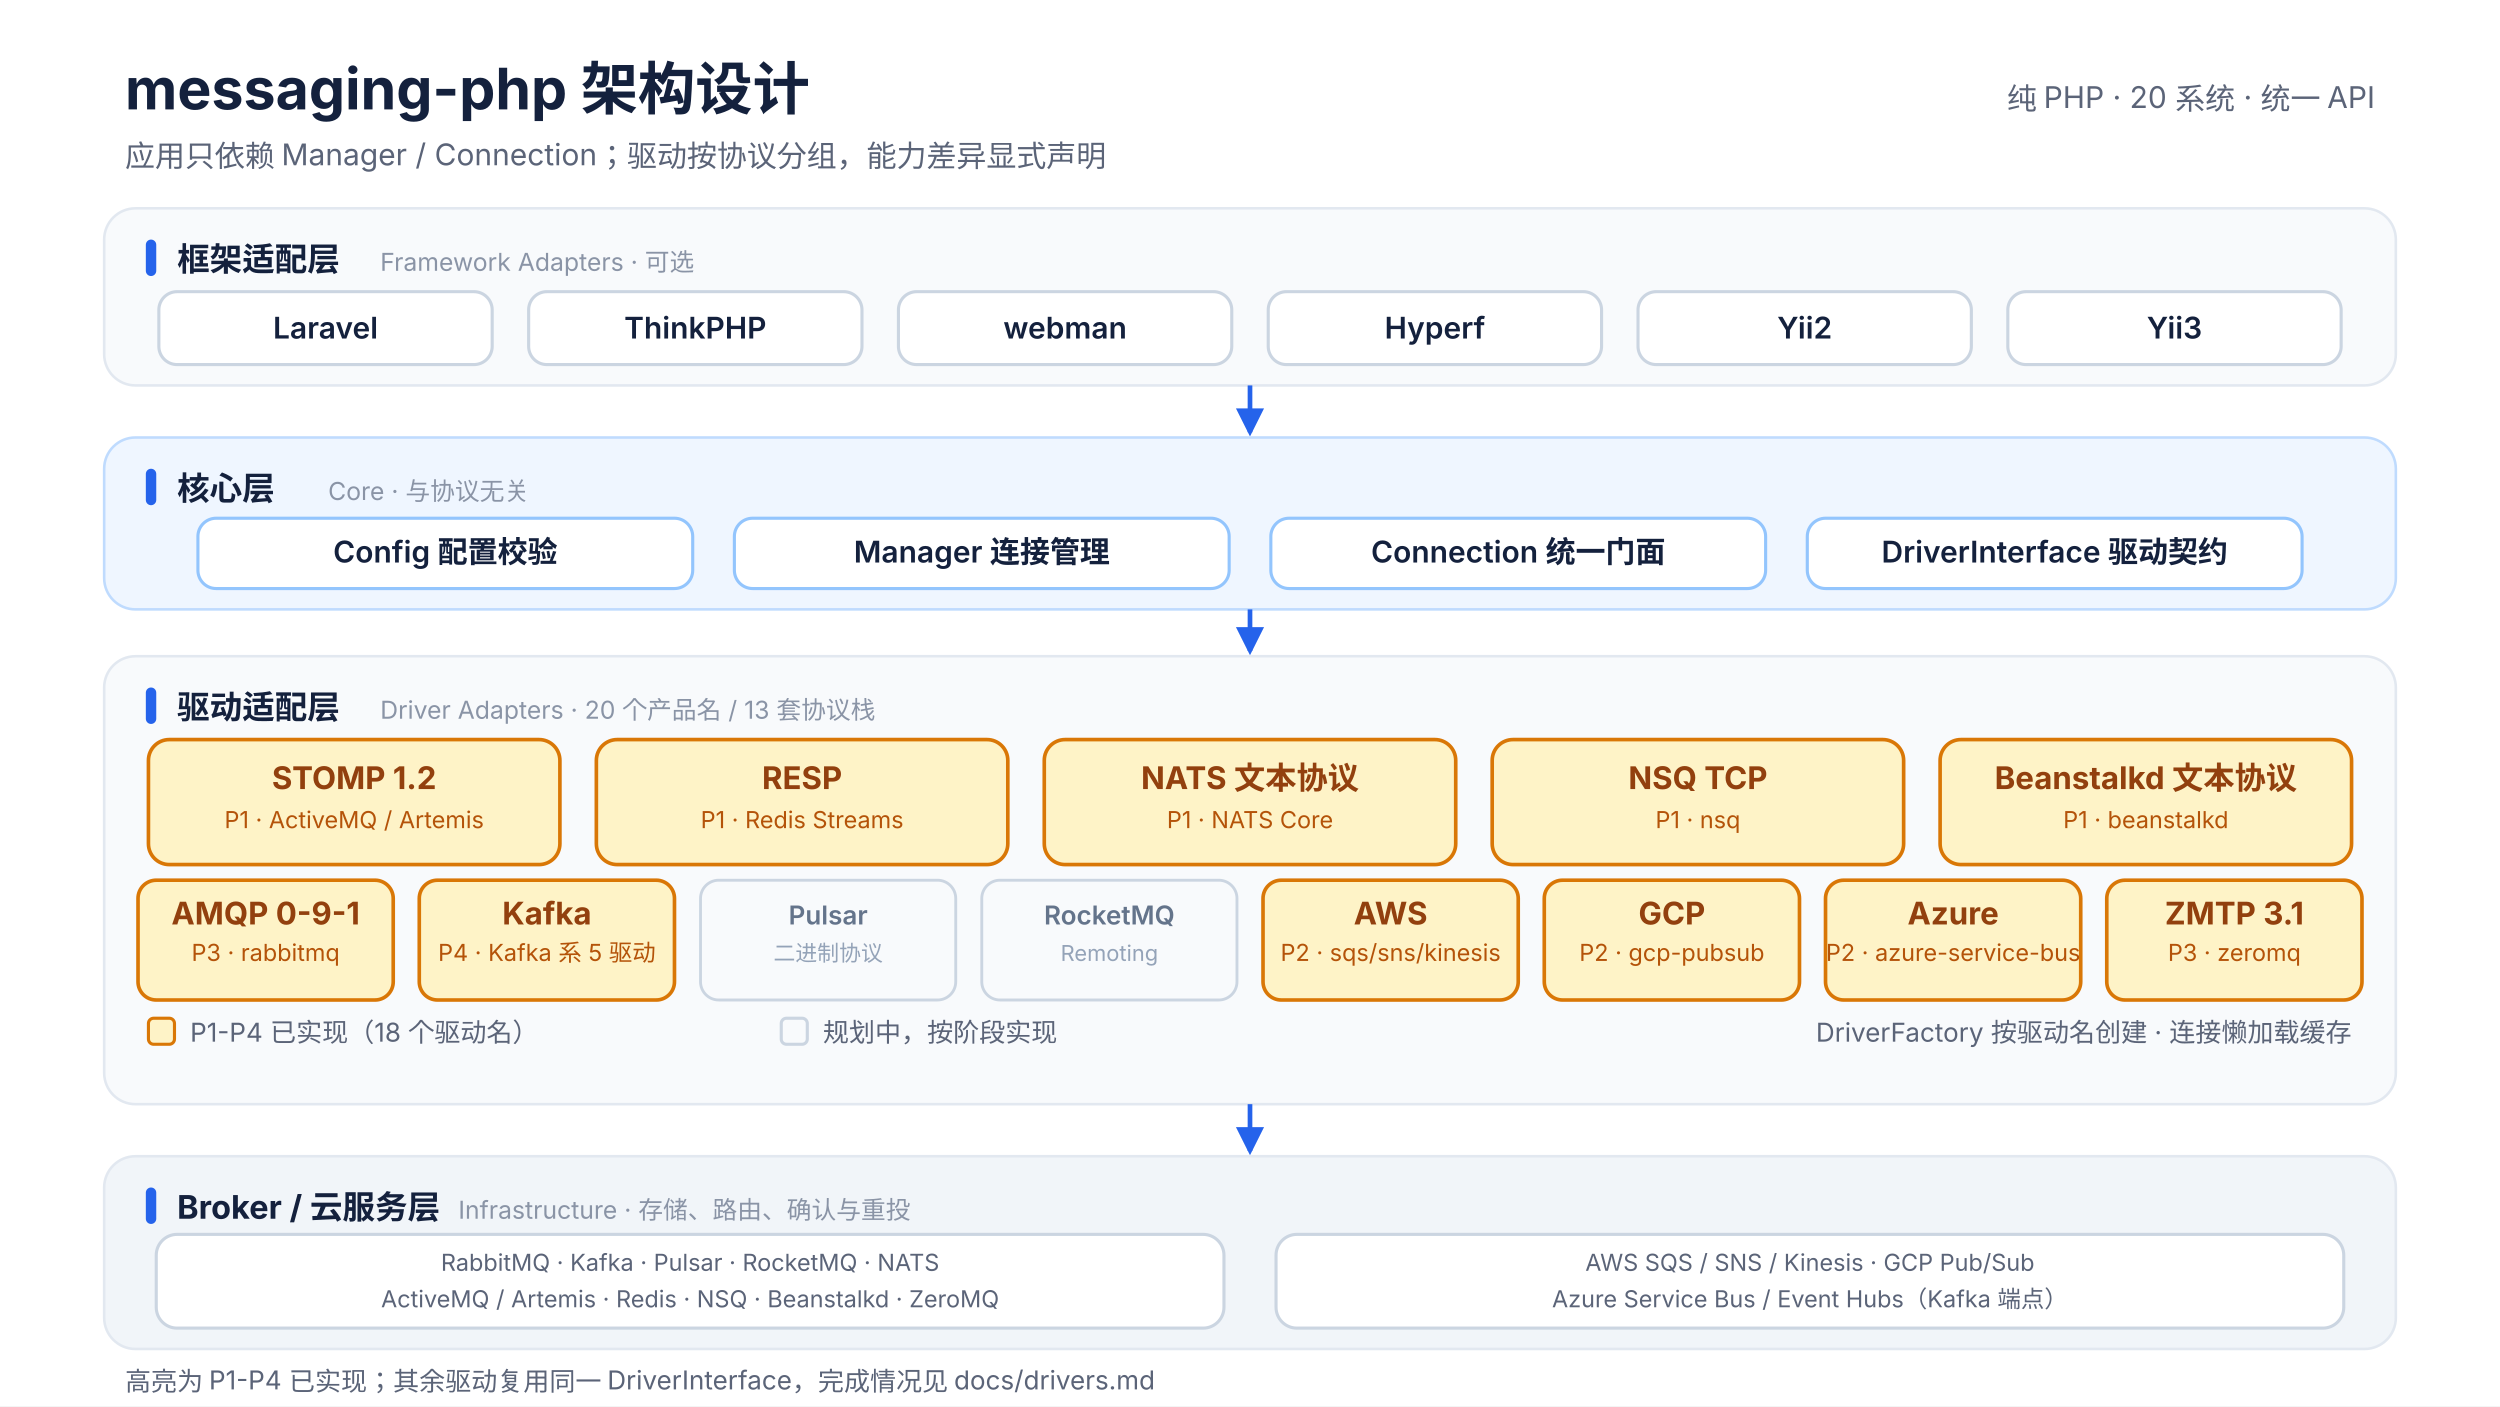
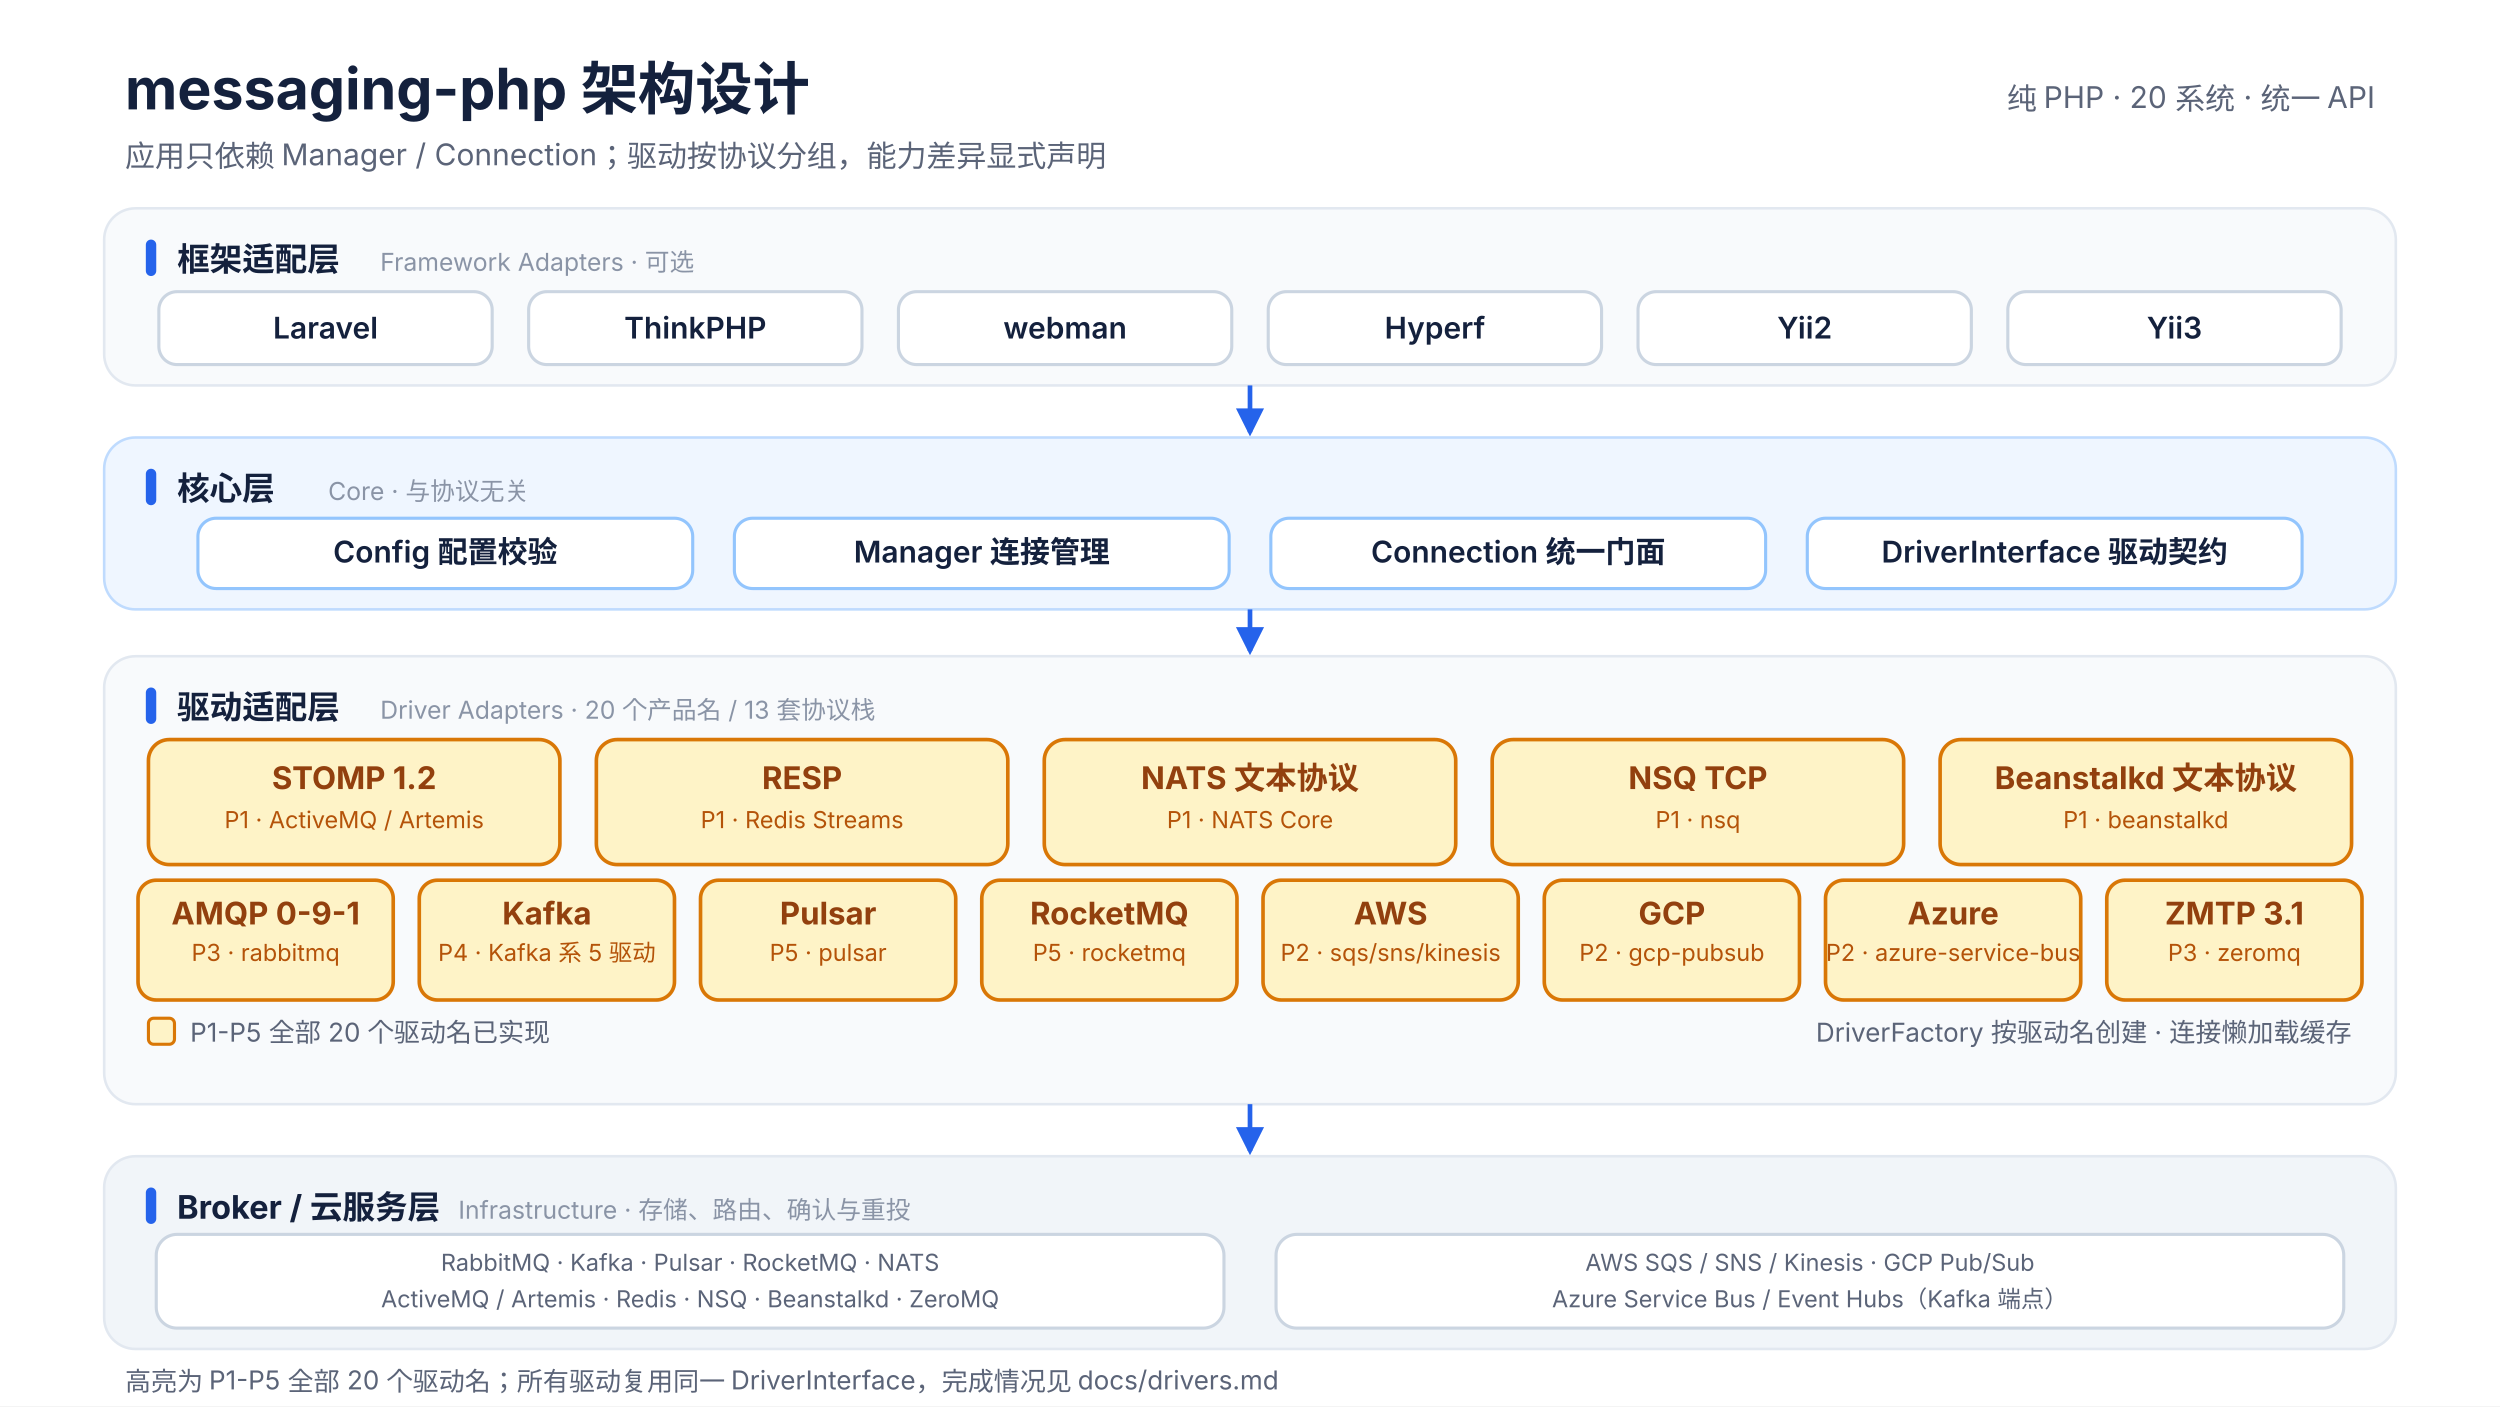
<svg xmlns="http://www.w3.org/2000/svg" width="960" height="540" viewBox="0 0 960 540" role="img" aria-labelledby="arch-title arch-desc">
  <style>
    text{font-family:system-ui,-apple-system,'Segoe UI','PingFang SC','Microsoft YaHei',sans-serif;fill:#14213D}
    .title{font-size:22px;font-weight:700}
    .sub{font-size:11.5px;fill:#5B6478}
    .lane{font-size:12.5px;font-weight:700}
    .lane-en{font-size:9.5px;fill:#8A94A6}
    .n{font-size:11.5px;font-weight:600}
    .ns{font-size:9px;fill:#5B6478}
    .p1n{font-size:12px;font-weight:700;fill:#92400E}
    .p1s{font-size:9px;fill:#B45309}
-     .plann{font-size:10px;font-weight:600;fill:#64748B}
-     .plans{font-size:8.4px;fill:#94A3B8}
    .note{font-size:10px;fill:#5B6478}
    .ctr{text-anchor:middle}
  </style>
  <defs>
    <marker id="arw-blue" viewBox="0 0 10 10" refX="8.5" refY="5" markerWidth="6" markerHeight="6" orient="auto">
      <path d="M0 0 10 5 0 10z" fill="#2563EB" />
    </marker>
    <marker id="arw-grey" viewBox="0 0 10 10" refX="8.5" refY="5" markerWidth="6" markerHeight="6" orient="auto">
      <path d="M0 0 10 5 0 10z" fill="#94A3B8" />
    </marker>
  </defs>
  <rect x="0" y="0" width="960" height="540" fill="#FFFFFF" />
  <text class="title" x="48" y="42">messaging-php 架构设计</text>
  <text class="sub" x="912" y="42" text-anchor="end">纯 PHP · 20 系统 · 统一 API</text>
  <text class="sub" x="48" y="64">应用只依赖 Manager / Connection；驱动按协议分组，能力差异显式声明</text>
  <rect x="40" y="80" width="880" height="68" rx="12" fill="#F8FAFC" stroke="#E2E8F0" />
  <rect x="56" y="92" width="4" height="14" rx="2" fill="#2563EB" />
  <text class="lane" x="68" y="104">框架适配层</text>
  <text class="lane-en" x="146" y="104">Framework Adapters · 可选</text>
  <g>
    <rect x="61" y="112" width="128" height="28" rx="7" fill="#FFFFFF" stroke="#CBD5E1" stroke-width="1.2" />
    <text class="n ctr" x="125" y="130">Laravel</text>
    <rect x="203" y="112" width="128" height="28" rx="7" fill="#FFFFFF" stroke="#CBD5E1" stroke-width="1.2" />
    <text class="n ctr" x="267" y="130">ThinkPHP</text>
    <rect x="345" y="112" width="128" height="28" rx="7" fill="#FFFFFF" stroke="#CBD5E1" stroke-width="1.2" />
    <text class="n ctr" x="409" y="130">webman</text>
    <rect x="487" y="112" width="128" height="28" rx="7" fill="#FFFFFF" stroke="#CBD5E1" stroke-width="1.2" />
    <text class="n ctr" x="551" y="130">Hyperf</text>
    <rect x="629" y="112" width="128" height="28" rx="7" fill="#FFFFFF" stroke="#CBD5E1" stroke-width="1.2" />
    <text class="n ctr" x="693" y="130">Yii2</text>
    <rect x="771" y="112" width="128" height="28" rx="7" fill="#FFFFFF" stroke="#CBD5E1" stroke-width="1.2" />
    <text class="n ctr" x="835" y="130">Yii3</text>
  </g>
  <line x1="480" y1="148" x2="480" y2="166" stroke="#2563EB" stroke-width="1.8" marker-end="url(#arw-blue)" />
  <rect x="40" y="168" width="880" height="66" rx="12" fill="#EFF6FF" stroke="#BFDBFE" />
  <rect x="56" y="180" width="4" height="14" rx="2" fill="#2563EB" />
  <text class="lane" x="68" y="192">核心层</text>
  <text class="lane-en" x="126" y="192">Core · 与协议无关</text>
  <g>
    <rect x="76" y="199" width="190" height="27" rx="7" fill="#FFFFFF" stroke="#93C5FD" stroke-width="1.2" />
    <text class="n ctr" x="171" y="216">Config 配置校验</text>
    <rect x="282" y="199" width="190" height="27" rx="7" fill="#FFFFFF" stroke="#93C5FD" stroke-width="1.2" />
    <text class="n ctr" x="377" y="216">Manager 连接管理</text>
    <rect x="488" y="199" width="190" height="27" rx="7" fill="#FFFFFF" stroke="#93C5FD" stroke-width="1.2" />
    <text class="n ctr" x="583" y="216">Connection 统一门面</text>
    <rect x="694" y="199" width="190" height="27" rx="7" fill="#FFFFFF" stroke="#93C5FD" stroke-width="1.2" />
    <text class="n ctr" x="789" y="216">DriverInterface 驱动契约</text>
  </g>
  <line x1="480" y1="234" x2="480" y2="250" stroke="#2563EB" stroke-width="1.8" marker-end="url(#arw-blue)" />
  <rect x="40" y="252" width="880" height="172" rx="12" fill="#F8FAFC" stroke="#E2E8F0" />
  <rect x="56" y="264" width="4" height="14" rx="2" fill="#2563EB" />
  <text class="lane" x="68" y="276">驱动适配层</text>
  <text class="lane-en" x="146" y="276">Driver Adapters · 20 个产品名 / 13 套协议栈</text>
  <g>
    <rect x="57" y="284" width="158" height="48" rx="8" fill="#FEF3C7" stroke="#D97706" stroke-width="1.4" />
    <text class="p1n ctr" x="136" y="303">STOMP 1.2</text>
    <text class="p1s ctr" x="136" y="318">P1 · ActiveMQ / Artemis</text>
    <rect x="229" y="284" width="158" height="48" rx="8" fill="#FEF3C7" stroke="#D97706" stroke-width="1.4" />
    <text class="p1n ctr" x="308" y="303">RESP</text>
    <text class="p1s ctr" x="308" y="318">P1 · Redis Streams</text>
    <rect x="401" y="284" width="158" height="48" rx="8" fill="#FEF3C7" stroke="#D97706" stroke-width="1.4" />
    <text class="p1n ctr" x="480" y="303">NATS 文本协议</text>
    <text class="p1s ctr" x="480" y="318">P1 · NATS Core</text>
    <rect x="573" y="284" width="158" height="48" rx="8" fill="#FEF3C7" stroke="#D97706" stroke-width="1.4" />
    <text class="p1n ctr" x="652" y="303">NSQ TCP</text>
    <text class="p1s ctr" x="652" y="318">P1 · nsq</text>
    <rect x="745" y="284" width="158" height="48" rx="8" fill="#FEF3C7" stroke="#D97706" stroke-width="1.4" />
    <text class="p1n ctr" x="824" y="303">Beanstalkd 文本协议</text>
    <text class="p1s ctr" x="824" y="318">P1 · beanstalkd</text>
  </g>
  <g>
    <rect x="53" y="338" width="98" height="46" rx="7" fill="#FEF3C7" stroke="#D97706" stroke-width="1.4" />
    <text class="p1n ctr" x="102" y="355">AMQP 0-9-1</text>
    <text class="p1s ctr" x="102" y="369">P3 · rabbitmq</text>
    <rect x="161" y="338" width="98" height="46" rx="7" fill="#FEF3C7" stroke="#D97706" stroke-width="1.4" />
    <text class="p1n ctr" x="210" y="355">Kafka</text>
    <text class="p1s ctr" x="210" y="369">P4 · Kafka 系 5 驱动</text>
-     <rect x="269" y="338" width="98" height="46" rx="7" fill="#F8FAFC" stroke="#CBD5E1" stroke-width="1.1" />
-     <text class="plann ctr" x="318" y="355">Pulsar</text>
-     <text class="plans ctr" x="318" y="369">二进制协议</text>
-     <rect x="377" y="338" width="98" height="46" rx="7" fill="#F8FAFC" stroke="#CBD5E1" stroke-width="1.1" />
-     <text class="plann ctr" x="426" y="355">RocketMQ</text>
-     <text class="plans ctr" x="426" y="369">Remoting</text>
+     <rect x="269" y="338" width="98" height="46" rx="7" fill="#FEF3C7" stroke="#D97706" stroke-width="1.4" />
+     <text class="p1n ctr" x="318" y="355">Pulsar</text>
+     <text class="p1s ctr" x="318" y="369">P5 · pulsar</text>
+     <rect x="377" y="338" width="98" height="46" rx="7" fill="#FEF3C7" stroke="#D97706" stroke-width="1.4" />
+     <text class="p1n ctr" x="426" y="355">RocketMQ</text>
+     <text class="p1s ctr" x="426" y="369">P5 · rocketmq</text>
    <rect x="485" y="338" width="98" height="46" rx="7" fill="#FEF3C7" stroke="#D97706" stroke-width="1.4" />
    <text class="p1n ctr" x="534" y="355">AWS</text>
    <text class="p1s ctr" x="534" y="369">P2 · sqs/sns/kinesis</text>
    <rect x="593" y="338" width="98" height="46" rx="7" fill="#FEF3C7" stroke="#D97706" stroke-width="1.4" />
    <text class="p1n ctr" x="642" y="355">GCP</text>
    <text class="p1s ctr" x="642" y="369">P2 · gcp-pubsub</text>
    <rect x="701" y="338" width="98" height="46" rx="7" fill="#FEF3C7" stroke="#D97706" stroke-width="1.4" />
    <text class="p1n ctr" x="750" y="355">Azure</text>
    <text class="p1s ctr" x="750" y="369">P2 · azure-service-bus</text>
    <rect x="809" y="338" width="98" height="46" rx="7" fill="#FEF3C7" stroke="#D97706" stroke-width="1.4" />
    <text class="p1n ctr" x="858" y="355">ZMTP 3.1</text>
    <text class="p1s ctr" x="858" y="369">P3 · zeromq</text>
  </g>
  <rect x="57" y="391" width="10" height="10" rx="2" fill="#FEF3C7" stroke="#D97706" stroke-width="1.2" />
-   <text class="note" x="73" y="400">P1-P4 已实现（18 个驱动名）</text>
-   <rect x="300" y="391" width="10" height="10" rx="2" fill="#F8FAFC" stroke="#CBD5E1" stroke-width="1.2" />
-   <text class="note" x="316" y="400">规划中，按阶段实现</text>
+   <text class="note" x="73" y="400">P1-P5 全部 20 个驱动名已实现</text>
  <text class="note" x="903" y="400" text-anchor="end">DriverFactory 按驱动名创建 · 连接懒加载缓存</text>
  <line x1="480" y1="424" x2="480" y2="442" stroke="#2563EB" stroke-width="1.8" marker-end="url(#arw-blue)" />
  <rect x="40" y="444" width="880" height="74" rx="12" fill="#F1F5F9" stroke="#E2E8F0" />
  <rect x="56" y="456" width="4" height="14" rx="2" fill="#2563EB" />
  <text class="lane" x="68" y="468">Broker / 云服务层</text>
  <text class="lane-en" x="176" y="468">Infrastructure · 存储、路由、确认与重投</text>
  <g>
    <rect x="60" y="474" width="410" height="36" rx="8" fill="#FFFFFF" stroke="#CBD5E1" stroke-width="1.2" />
    <text class="ns ctr" x="265" y="488">RabbitMQ · Kafka · Pulsar · RocketMQ · NATS</text>
    <text class="ns ctr" x="265" y="502">ActiveMQ / Artemis · Redis · NSQ · Beanstalkd · ZeroMQ</text>
    <rect x="490" y="474" width="410" height="36" rx="8" fill="#FFFFFF" stroke="#CBD5E1" stroke-width="1.2" />
    <text class="ns ctr" x="695" y="488">AWS SQS / SNS / Kinesis · GCP Pub/Sub</text>
    <text class="ns ctr" x="695" y="502">Azure Service Bus / Event Hubs（Kafka 端点）</text>
  </g>
-   <text class="note" x="48" y="534">高亮为 P1-P4 已实现；其余驱动复用同一 DriverInterface，完成情况见 docs/drivers.md</text>
+   <text class="note" x="48" y="534">高亮为 P1-P5 全部 20 个驱动名；所有驱动复用同一 DriverInterface，完成情况见 docs/drivers.md</text>
</svg>
